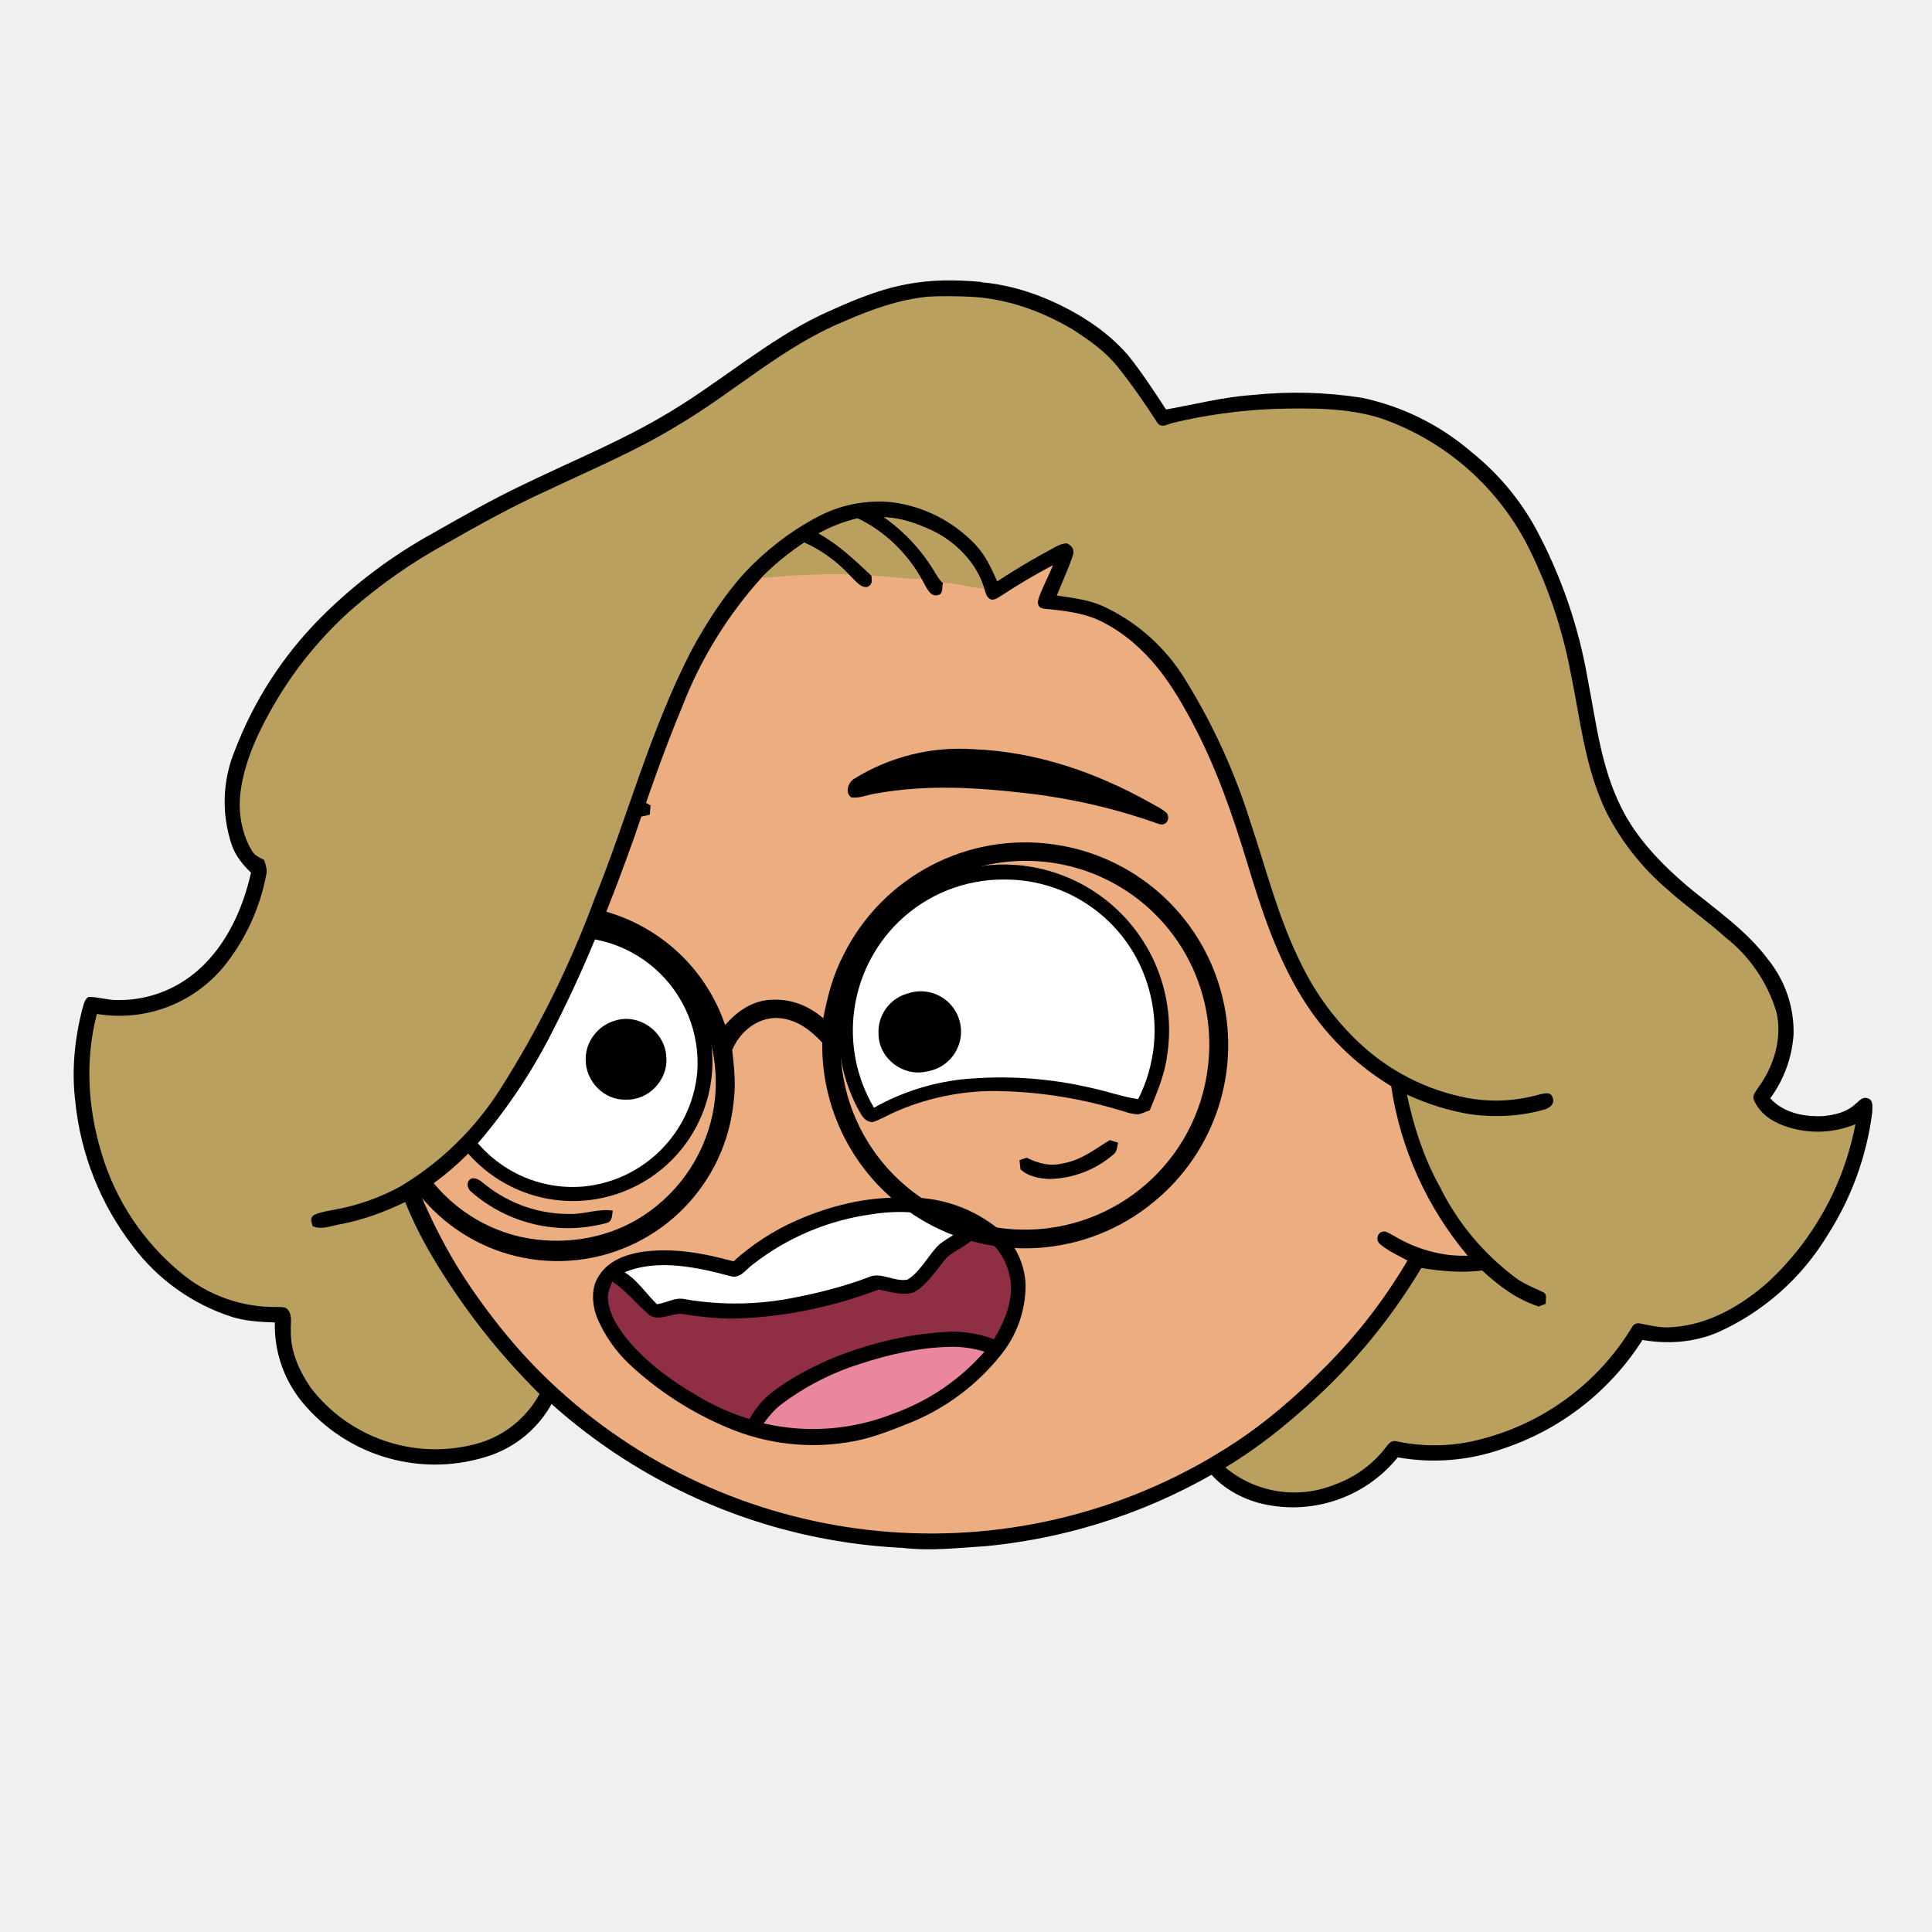
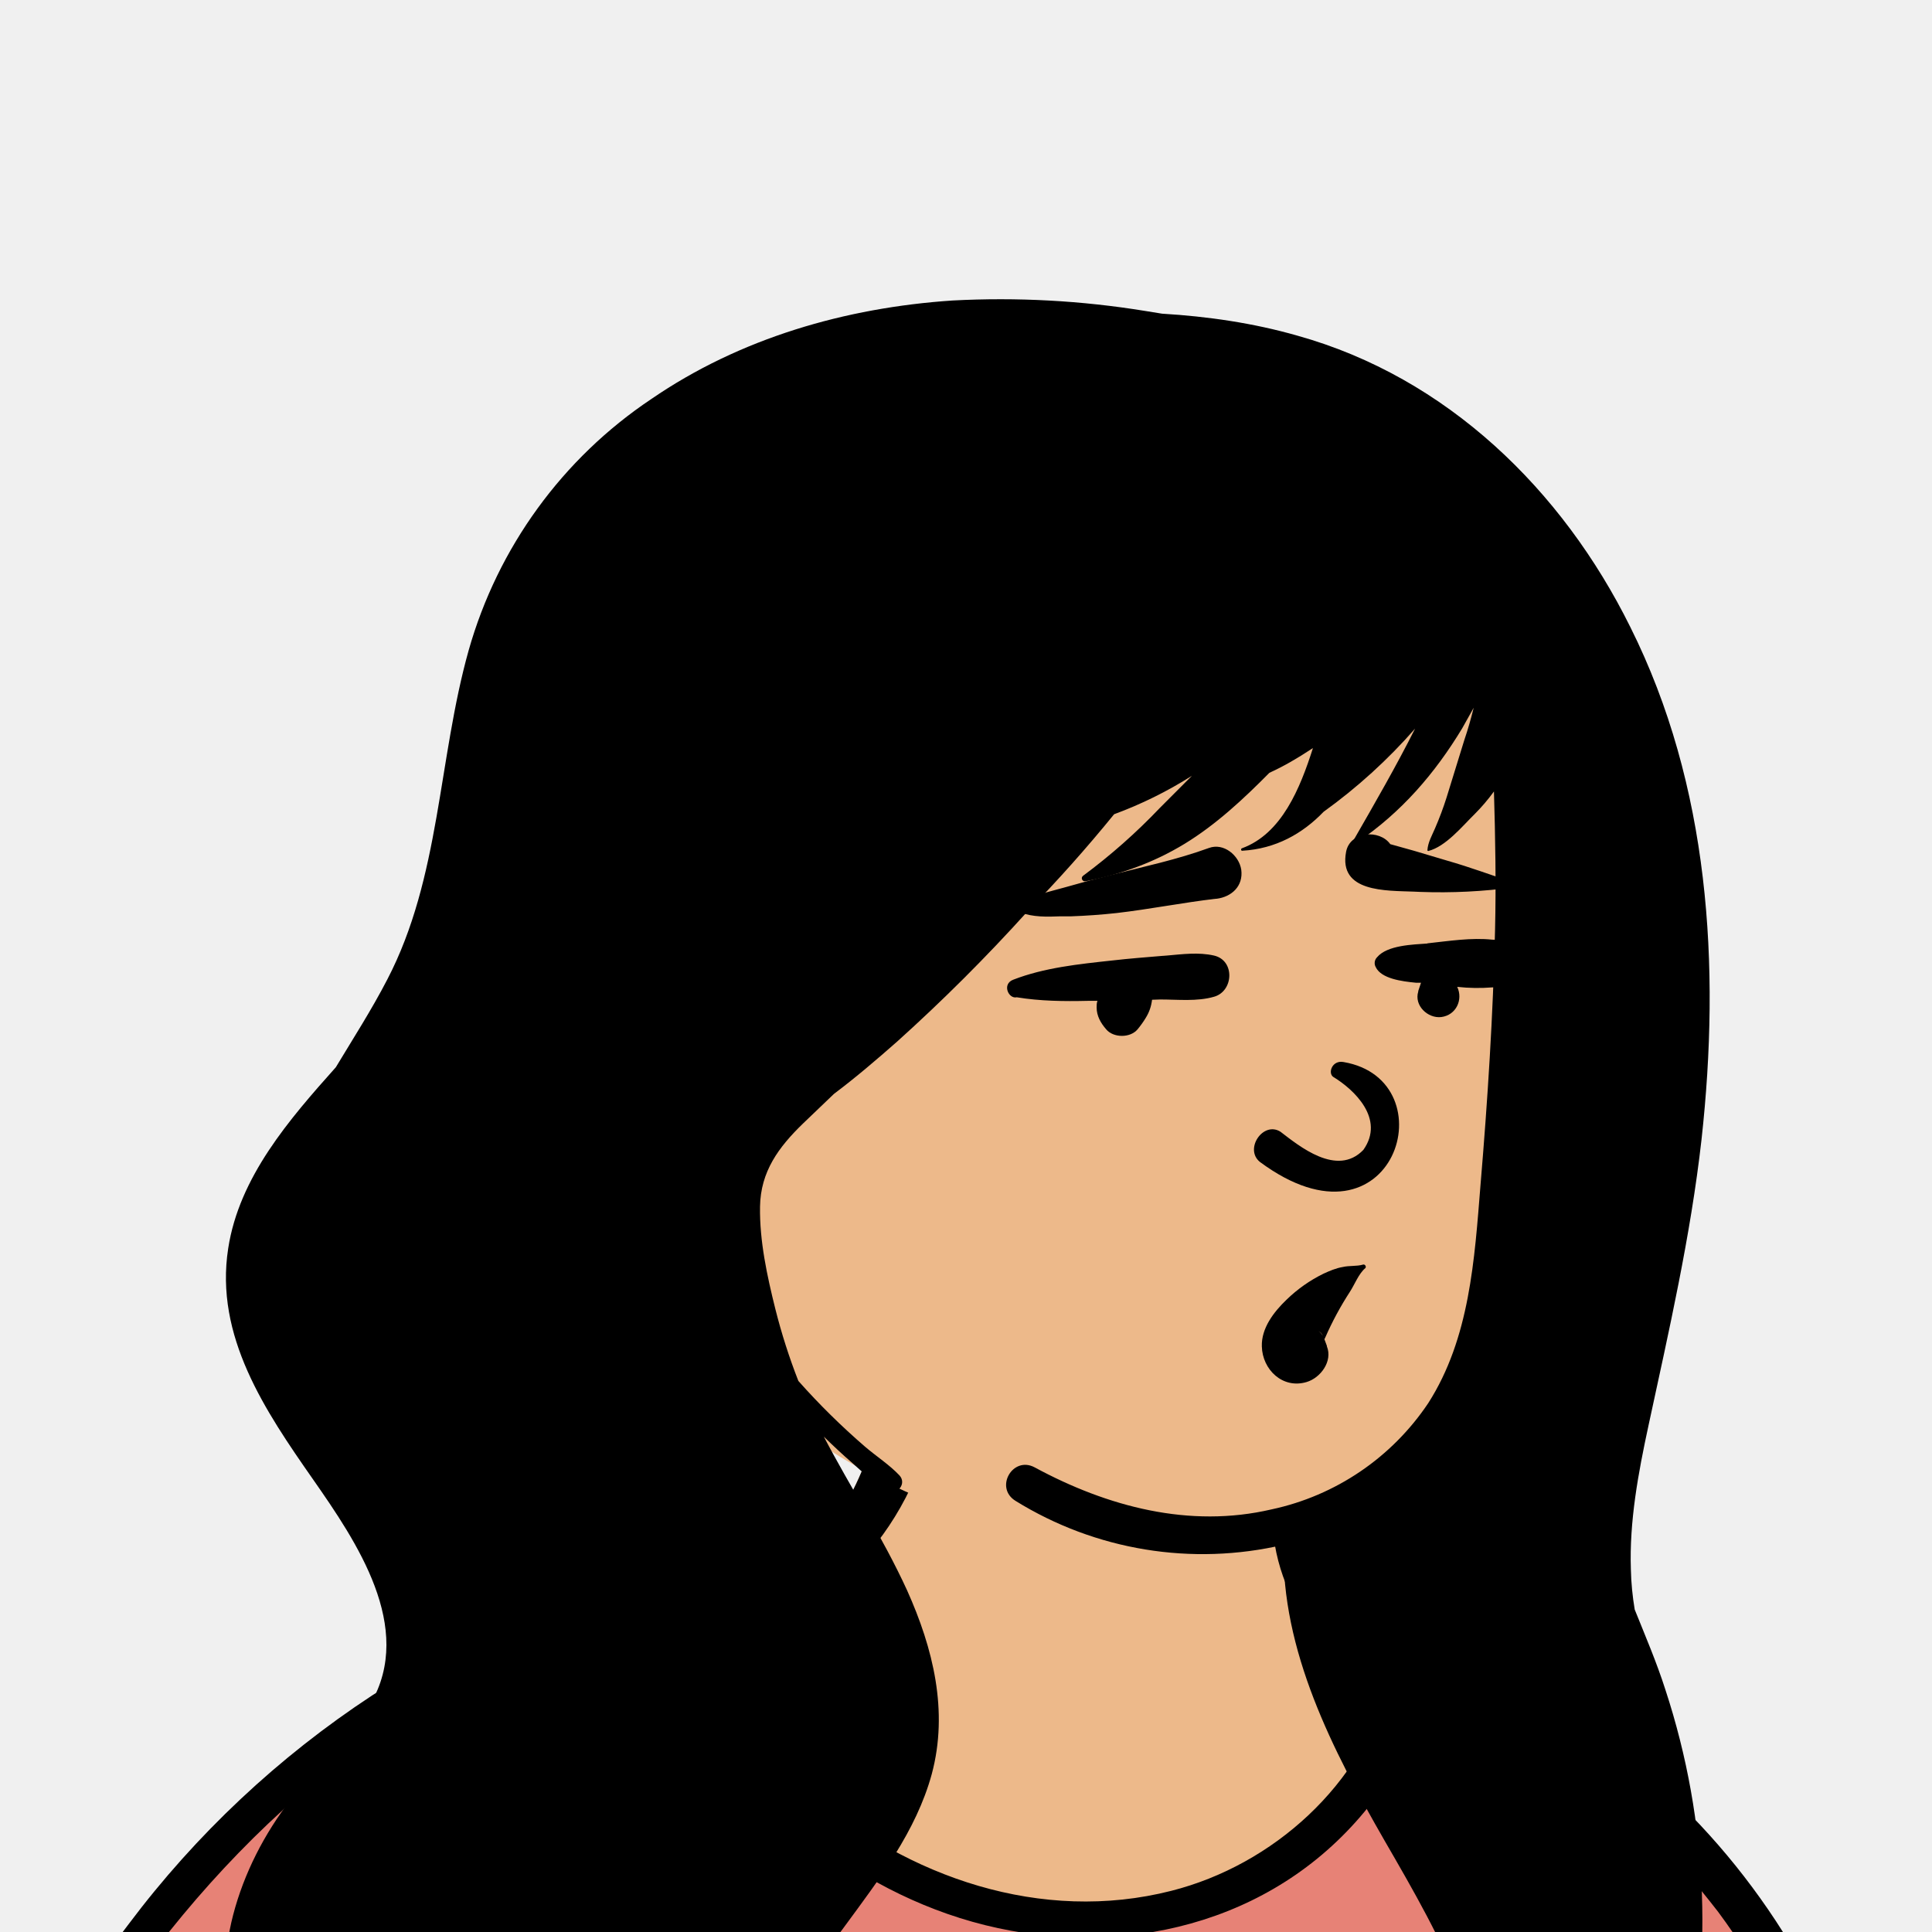
- <svg xmlns="http://www.w3.org/2000/svg" viewBox="0 0 762 762" fill="none" shape-rendering="auto">
+ <svg xmlns="http://www.w3.org/2000/svg" viewBox="0 0 704 704" fill="none" shape-rendering="auto" width="256" height="256">
  <mask id="viewboxMask">
-     <rect width="762" height="762" rx="60.96" ry="60.96" x="0" y="0" fill="#fff" />
+     <rect width="704" height="704" rx="0" ry="0" x="0" y="0" fill="#fff" />
  </mask>
  <g mask="url(#viewboxMask)">
-     <path d="M396 164.8a224.8 224.8 0 0 1 104.8 42.4c6.2 4.9 12.5 9.4 18 15a225.4 225.4 0 0 1 71.8 149 58.5 58.5 0 0 1 50.9 42.2 71 71 0 0 1-27.6 76.5c-11 7.7-24.5 12-38 11.7-5 0-10-1.6-15-1.8-1.9 2.2-3.3 4.9-4.8 7.3A223.3 223.3 0 0 1 389 609.8c-11 .7-21.9 2-33 .7a223.7 223.7 0 0 1-178.8-342.3A223.4 223.4 0 0 1 352 163.5c14.6-1.4 29.4-.3 44 1.3Z" fill="#000" />
-     <path fill-rule="evenodd" clip-rule="evenodd" d="M498.8 213.2A216 216 0 0 0 363 169c-13-.2-26.2 1.6-39 4a218 218 0 0 0-113.6 365.5 218.5 218.5 0 0 0 260.4 40.2c35-18.8 64.2-47.3 84.4-81.5l-3-1.6c-2.8-1.4-5.7-3-8-5-2.2-2-.3-5.8 2.7-4.7 1.5.7 3 1.6 4.4 2.4a55 55 0 0 0 59.6-3.6 64.5 64.5 0 0 0 25-69.8 53.1 53.1 0 0 0-24-31 52.6 52.6 0 0 0-47-2.8c-1.6.8-3.4 1.5-5 1.3-2.5-.2-2.8-4.2-.6-5.2 8-4 16.5-5.6 25.4-6.4a217 217 0 0 0-72-146.4c-4.4-4-8.7-8.1-13.9-11.3Zm107.6 196.2c2-1.2 1.3-5.1-1.4-5-2 0-4.2.8-6.2 1.6l-1.4.4a95.1 95.1 0 0 0-25.5 12.4c-2.2 2-2.2 4.4.1 6.2a92 92 0 0 0 5.2 2.8 36 36 0 0 1 13 9.2c-.2 1.9-2 3.4-3.4 4.5l-.2.2c-3.9 3-8.8 5-13.6 7-2.5 1-4.9 2-7.1 3.1-1.7.8-2.6 2.2-1.6 3.9 1 2 3.2 1.1 5 .5l.6-.2 5.4-2.3c5.4-2.3 11-4.5 15.4-8 2.7-2.1 5.1-5.1 5.4-8.7-.5-3.4-2.7-5.7-5.3-7.8a83 83 0 0 0-11.6-7.2l-1.1-.6c5.4-3 10.8-5.6 16.6-7.7l5-1.7a52 52 0 0 0 6.7-2.6Z" fill="#ecad80" />
-     <g transform="translate(-161 -83)">
-       <path d="M555 424a65.3 65.3 0 0 1 66.3 75.5c-1 7.6-4 14.4-6.8 21.4-1.5.6-3 1.2-4.4 1.6-3.2 0-6.4-1.4-9.4-2.2a176.2 176.2 0 0 0-47.7-7 97.3 97.3 0 0 0-39.3 8.4c-2.9 1.3-5.7 3-8.6 3.9-3.6-.3-4.4-3.2-6-5.8A65.9 65.9 0 0 1 512 442c11.6-11 27-17.5 43-18Z" fill="#000" />
-       <path d="M557 429.9a58.8 58.8 0 0 1 57.1 43.1 59.9 59.9 0 0 1-4.2 43.5c-6.2-.9-11.9-3-18-4.3a156.5 156.5 0 0 0-51.4-3.5 91.3 91.3 0 0 0-34.8 11.2 59.9 59.9 0 0 1 9.8-73.4 59.1 59.1 0 0 1 41.5-16.6Z" fill="#fff" />
-       <path d="M381.2 447a55.4 55.4 0 0 1 60 45.4 55 55 0 1 1-59.9-45.4Z" fill="#000" />
-       <path d="M376.5 453.7A49.6 49.6 0 0 1 436 506a49.9 49.9 0 0 1-45.1 45 49.3 49.3 0 0 1-14.5-97.3Z" fill="#fff" />
-       <path d="M519.4 474.7a15.9 15.9 0 1 1 7.1 30.9c-9.2 2.2-18.8-5-19-14.6a15.7 15.7 0 0 1 12-16.3ZM403.4 485.6c9.6-3.2 20 4.4 20.4 14.3.8 8.9-6.9 17.1-15.8 16.8-8.6.4-16-7.1-16-15.7-.2-7 4.8-13.5 11.4-15.4ZM598.8 532.7l3.2 1c-.5 1.7-.3 3.3-1.7 4.5A39.8 39.8 0 0 1 575 548c-3.8-.1-8.6-1-11.5-3.8l-.4-3.6 2.8-1c4.5 2.2 9 3.5 14.1 2.3 7.5-1.3 12.6-5.5 18.8-9.3ZM347 547.8c2.3-.5 4 1.4 5.6 2.6a52.7 52.7 0 0 0 33.4 11.4c5.8.1 10.9-2.2 16.7-1.3-.5 2.4 0 4.4-3 5a58 58 0 0 1-52.8-12.4c-1.8-1.4-2.2-4.4.2-5.3Z" fill="#000" />
+     <g fill-rule="evenodd" clip-rule="evenodd">
+       <path d="M705.3 1074a2351.1 2351.1 0 0 1-15.6-101c-1-7.7-2.5-16.4 2.7-22 7.3-8 14-14.8 14.8-26.2.8-10.7-2.8-22.4-5-32.8a809.4 809.4 0 0 0-17.3-64.7c-6.6-21.7-13.9-43.2-21.3-64.6-6.9-20-13.5-40.3-22.5-59.5-17-36.5-46-63.5-81.6-81.6-9-4.5-27-20.5-36.3-24-8.5-3.4-8.5 6.3-16.9 2.6-6.7-2.9-13-6.7-16.7-13.2-4-7-14.3-16.9-15.9-25-3.3-17.4.3-32.2-12-45.3a90 90 0 0 0-41.1-23.8c-33.7-9.3-78.5-2.8-98.8 28.5-9.7 14.9-13 33-26.2 45.1-11.4 10.7-8.8 18-23.6 23.4-.9.3-23.6-4.5-24.4-4.2-16.2-3.5-31.7 6.2-46.5 11.8a325.4 325.4 0 0 0-63 32.3 399.2 399.2 0 0 0-102.3 98.5 482.5 482.5 0 0 0-76.4 161c-1.7 6.4-3.5 13-1.5 19.4 1.7 5.3 5.4 9.2 9.8 12.4 6 4.3 18 7 17.7 15.7-.1 6.6-2.4 13.5-3.5 20-1.3 7.7-2.3 15.5-3.4 23.2-4.8 35.4-8.6 71-10.3 106.6a920 920 0 0 0-.5 106c.1 2.3.8 4.5 2 6.2-1 .4-1.2 2.4.1 2.7l2.7.5a12 12 0 0 0 7 2.4l5.5.2c19.3 4 38.6 7.9 58.1 10.8 23.8 3.5 47.6 6.3 71.5 8.7 49.2 4.8 98 3.2 147.1.6a1877 1877 0 0 1 147.4-2c49.2 1.4 98.4 3.5 147.6 4.4 55 1 110-.5 164.8-5 7.5-.5 12.2-6.5 10.7-14-8.9-44.7-19-89.1-27-134Z" fill="#edb98a" />
+       <path d="m201 597.5 1.2-.4c14.5-5.7 29.6-14.8 45.4-11.4.5-.2 10.8 1.9 17.9 3.2l-6.7 7L247 598c40.7 67.1 88.8 100.7 144.3 100.7 55.5 0 97.7-33.6 126.4-100.7l4-1c.4 0 1 .2 1.5.4 9.3 3.6 27.4 19.6 36.3 24.1 35.6 18 64.5 45 81.6 81.6 8.7 18.6 15.2 38 21.8 57.5l.7 2c7.4 21.4 14.7 43 21.3 64.6 6.3 20.4 12 41 16.6 61.8l.7 2.9c2.2 10.4 5.8 22 5 32.8a29 29 0 0 1-3 10.7l-80.4 29 38.4 261.3c-35.1 1.5-70.3 2-105.5 1.3-49.2-.9-98.4-3-147.6-4.3-47.7-1.2-95.3-.7-143 1.7l-12 .6a946.3 946.3 0 0 1-139.5-1l-3.1-.3v-38.3l16.3-212.9-83-15.6-81.3-39.5a21.7 21.7 0 0 1-5.6-8.8c-1.9-6-.5-12 1-18l.5-1.3a492.8 492.8 0 0 1 76.4-161A399.3 399.3 0 0 1 138 629.7c19.8-13 40.9-23.9 63-32.3Z" fill="#e78276" />
+       <path d="M232.2 584.6c5.1-.3 10.3.6 15.4 1 .4.1.6.8 0 .9-9 1.9-18 4.5-26.9 7.1l-3.8 1.2c-10 3-19.8 6-29.6 10-19.4 7.9-37.8 18.5-54.8 30.8C67.2 682.8 20 754.3-9.9 828.3a526 526 0 0 0-24.3 77c-.4 1.6-2 5.4-1 7 .7 1.3 3.6 2.1 5 2.9l4.5 2.3 25.2 12.9 2.3 1.1c38 18.6 78.4 34.4 121 35.5l.4-3.7a342 342 0 0 1 9.9-60c.3-1 1.6-.6 1.7.3 3 23.1 2 46.4 1 69.7-1.8 41-4.3 82.2-6.5 123.3-1.2 20.6-2.6 41-3.9 61.7-1.3 20.5-1.7 41.6-4.7 62-.6 4.6-6 7-10 6.6-4.4-.5-7.9-4.5-8-9 0-11.9 1.5-24 2.4-35.8l2.5-33.8c3.1-41.1 6.8-82.2 10.2-123.3a4771 4771 0 0 1 3.8-43.7C76.4 979.8 34.2 963-6.1 943.5c-.6 13.2-2 26.5-3.4 39.6-3.8 36.8-7.1 73.6-9.6 110.5a2254.2 2254.2 0 0 0-4.2 92.7l-.2 7c0 4.4-.5 8.5-4.3 11.7-3.7 3.3-8.9 3.5-12.6 0-5-4.6-4.2-10.9-4-17.1a1675.6 1675.6 0 0 1 1.8-47.2 1321 1321 0 0 1 10.5-109.5l2-14c3.5-26 7.5-52.7 15.5-77.9-3.1-1.5-6.2-3-9.3-4.7-5.5-2.7-11.2-5.4-16.6-8.4-4.2-2.5-7.9-5.8-9-10.8-1.4-5.5.6-11.5 2-16.9v-.4a502 502 0 0 1 26.6-80 523.2 523.2 0 0 1 67.8-117 353.8 353.8 0 0 1 88.7-83.3 239 239 0 0 1 53.8-25.7 142.6 142.6 0 0 1 42.8-7.5Zm90.1-66c6-6.5 18.1.2 15.2 8.8a108.2 108.2 0 0 1-34.7 52A79.4 79.4 0 0 1 247 598l1.7 2.4a321.1 321.1 0 0 0 46.1 52.6c36 31.2 84.8 48 132 36 37.1-9.4 69.8-38.8 79.4-76.2-1.3.6-3 .9-4.8.5-7.7-1.7-15.3-9.8-20.3-15.6-5.3-6.3-9.5-13-12.6-20.7-5.6-14-7.4-32.1.3-45.7 1-1.7 3-.7 3.3 1l.3 2.5c1.5 12.7 3.3 25 9.3 36.6a76 76 0 0 0 18.2 23.1c2.6 2 5.8 3.6 8.1 6l.5.4c.6-5 4.1-7.3 7.6-7.2 3.3.2 7.3 1.6 8.8 2.3l.1.1a341 341 0 0 1 65.1 42 259 259 0 0 1 88.4 129c7.5 25.3 11.8 51.4 16.3 77.4l2.8 16c4.2 23.9 8.9 48.4 18.4 70.7 2.5 5.7.6 11.1-5.5 13.4A1493 1493 0 0 1 688 953c3.7 16 6 32.5 8.7 48.5 6 34.1 13.2 68 19.4 102 3.2 17.5 6.1 35 9.3 52.3l4.7 25.2 2.4 13.6.1.7c.5 2.4 1 4.9.4 7.3-.8 2.7-2.9 4.6-4.8 6.6-1.6 1.6-3.8 1.6-5.7.7l-.7-.3c-3.4-1.6-6-3.2-7.3-7-.7-2.5-1-5.2-1.5-7.7a3535.6 3535.6 0 0 1-7.8-43.6l-1.6-9.1c-5.2-31.4-10.2-62.9-12.8-94.5-1-14-2.3-28.1-3.5-42.2l-.9-10.5c-1.1-13.3-2.5-27-2.7-40.5l-4.5 1.6L657 964c-5.5 2-12.5 6-18.4 5.2-2.9-.3-5-1.2-6.8-2.9 2 28.8 4.8 57.4 8.5 86a1965.7 1965.7 0 0 0 22 135c.6 3.2 1.4 6.4 1.9 9.6.5 3.7-.5 5.9-2.5 9-1.7 2.4-5 3.7-7.8 2-3.6-2.3-5.5-4.3-6.5-8.4-1-3.7-1.6-7.6-2.3-11.4a1654.2 1654.2 0 0 1-11.4-65.2c-7.8-52-12.7-104.4-15.2-156.8a1388 1388 0 0 1-1.4-77.8c0-13.3.5-26.6 1.4-39.9 1-13.4 3-26.5 4.8-39.8 0-.5.7-.5.7 0 .8 14.9 2.1 29.8 2.8 44.7.6 14.3.9 28.5 1.4 42.8.6 18.7 1.5 37.5 2.7 56.2a9.6 9.6 0 0 1 8.5-3.1c4.7-1 9.7-3.4 14.1-5l16.8-5.5 26.4-8.7a679 679 0 0 1-18-80.8l-2-12.3c-4-24.2-8.5-48.5-15.8-72a229.8 229.8 0 0 0-34.8-68.2 370.2 370.2 0 0 0-52.7-55.3C557 627 539.7 614 523 600c.1.9.2 2 0 3-3.5 25.9-17 50-35.8 67.9-37.7 36-93.6 43.4-142 26.5-46.7-16.3-88-55-102.6-102.8-.3-.8.8-1 1.3-.5l2.4 3.3c0-.4.2-.9.7-1a129 129 0 0 0 46.6-29.2 100.2 100.2 0 0 0 21.3-33.3l.4-1c1.7-5 3.2-10.2 7-14.2Z" fill="#000" />
    </g>
-     <g transform="translate(-161 -83)">
-       <path d="M545 378.5c24.7 1 48 9 69.5 21 2.2 1.3 4.9 2.5 6.8 4.3 1.3 2.4-.4 5.1-3.2 4.2a234.2 234.2 0 0 0-51-12c-20.4-2.4-40-3.7-60.3-.1-3.2.4-6.9 2.1-10 1.6-2.7-1.7-1.3-6.1 1.2-7.4a78.6 78.6 0 0 1 47-11.6ZM408 397c3.5.6 6.6 1.8 9.6 3.7a54 54 0 0 0-.3 3.6c-2.7.8-5.5 1.1-8.2 1.4a152 152 0 0 0-38.9 9.7 140.6 140.6 0 0 0-35.1 18.7c-2.9 2-4.2 4.8-8.1 4.4l-1.5-2.6c.9-1.6 1.6-3.2 2.7-4.7a90 90 0 0 1 38.6-29.3c12.7-5.2 27.6-8 41.2-5Z" fill="#000" />
-     </g>
-     <g transform="translate(-161 -83)">
-       <path d="M517 555.4a55.3 55.3 0 0 1 38.6 13c6 5.6 9.7 13.4 9.9 21.6a43.7 43.7 0 0 1-9.9 27.6 88.3 88.3 0 0 1-35.5 26.5c-7.3 2.9-14.4 5.8-22.1 7.3a86.3 86.3 0 0 1-50-5.3 131 131 0 0 1-38.4-24.7 54.5 54.5 0 0 1-13.2-18.9c-2-5.5-2.4-12 1.2-16.9 3.7-5.4 10-7.7 16.2-8.8 12.6-1.8 24.4.4 36.5 3.7a92 92 0 0 1 25-16.2c13-5.7 27.4-9.3 41.7-8.9Z" fill="#000" />
-       <path d="M542.5 566.4c-3.5 2.6-7.4 4.7-10.9 7.3-4.3 4-7.6 11-12.7 14-5.2 1-10.5-3.2-15.2-1-9.3 3.5-18.8 6-28.5 7.9a117.6 117.6 0 0 1-43.6.9c-4.3-1.1-7.2 1.3-11.5 1.9-4.4-4.3-7.5-9.3-12.7-12.6 12.7-5.4 28.7-2 41.6 1.5 4 1.2 6-2.5 8.8-4.5a97.4 97.4 0 0 1 47.2-19.9 68.3 68.3 0 0 1 37.5 4.5Z" fill="#fff" />
-       <path d="M548 570a25.8 25.8 0 0 1 11.8 21c-.2 7.4-3 14-6.8 20.2a45.8 45.8 0 0 0-20-2.8c-14.4.9-28.6 4.4-42 9.6-9 3.7-18 8.3-25.7 14.3-3.7 3-6.4 6.2-8.7 10.4a93.4 93.4 0 0 1-21.6-9.8c-9.9-5.8-19-12.6-26.4-21.4-3.8-4.7-7.6-10.4-7.8-16.5-.2-2.3.9-4.4 1.7-6.6 5.4 3.7 9.4 8.7 14.2 12.9 4 3.4 9.2-.7 13.8 0 5.8 1 11.6 1.5 17.5 1.8 20.4-.2 40.6-4.3 59.6-11.5 4.2.8 10 2.7 14 1 5-2.8 8.6-8.6 12.2-12.9 1.5-1.8 3.8-3 5.7-4.2 3-1.7 5.5-4 8.5-5.6Z" fill="#8F2E45" />
-       <path d="M536 614.2c4.5-.1 9 .6 13.3 1.9a86.5 86.5 0 0 1-35.8 24.4 86.1 86.1 0 0 1-51.3 3.9c2-2.8 4.1-5.3 6.8-7.4a103 103 0 0 1 31-16c11.5-3.8 23.9-6.6 36-6.8Z" fill="#EA869E" />
-     </g>
-     <g transform="translate(-161 -83)" />
-     <g transform="translate(-161 -83)">
-       <path fill-rule="evenodd" clip-rule="evenodd" d="M577 416.1a79.9 79.9 0 0 1 39 141 79.6 79.6 0 0 1-92.5 6.4 80 80 0 0 1-38.2-69.3c-5-5.3-10.7-9.6-18.3-9.7-7.8.1-14.3 5.7-17.2 12.6.7 6.7 1.5 13.3.6 20a69.8 69.8 0 0 1-135.8 15.3 69.7 69.7 0 0 1 21-75.7 71 71 0 0 1 46.4-16.8 69.8 69.8 0 0 1 65 47.4c4.9-5.7 11.3-10 19-10 7.4-.3 14.2 2.6 19.7 7.3 1.7-8.7 3.8-17 8-25a80 80 0 0 1 83.3-43.5Zm-25.5 7.8a72.4 72.4 0 0 1 85.9 80 72.7 72.7 0 1 1-85.9-80Zm-147.4 28a62.6 62.6 0 1 0-37.9 118.9c15.5 3.4 32.1 1.3 45.9-6.7a63.3 63.3 0 0 0 30-41.9 62.7 62.7 0 0 0-38-70.4Z" fill="#000" />
-     </g>
-     <g transform="translate(-161 -83)">
-       <path d="M548 194.3c8.7.8 17.2 3 25.3 6.4 12 5 24 12.4 32.6 22.4 5.4 6.7 10.2 14.1 15 21.4 11.4-2 22.4-4.9 34-5.7a167 167 0 0 1 43.3 1.1 97 97 0 0 1 43.3 21.5 100.4 100.4 0 0 1 25.2 30 195.3 195.3 0 0 1 20.5 59.4c3.4 17.3 5.2 34.7 13.3 50.8 5.9 12 15.9 22.3 26 30.9 11 9.1 23.3 17.4 31.9 29a45.3 45.3 0 0 1 10 29.5 48 48 0 0 1-9.2 25.2c5.4 5.8 13.1 7.3 20.8 7 4.4-.4 9.3-1.5 12.6-4.6 1.6-1.2 2.8-3.2 5.1-2.4 2.4.7 1.7 4 1.7 5.8a117 117 0 0 1-17.5 48 96.8 96.8 0 0 1-43.4 38.5c-9.4 4-19.6 4.7-29.7 3a103.9 103.9 0 0 1-54.8 42.8 81.3 81.3 0 0 1-41.7 3.5 53.3 53.3 0 0 1-55.1 17.9c-7.4-2.1-14.7-6.3-19.5-12.4-1-1.4-1.6-3.4 0-4.6 2.4-2 5.4-3.3 8-5 13.8-9 26.6-20 38.2-31.8a210.3 210.3 0 0 0 33-43c1.3-2.3 3-3.1 5.6-2.3 5.8 2.1 11.4 1.5 17.4 1.7a134.2 134.2 0 0 1-30.2-66.9 105 105 0 0 1-35.2-35c-9.9-16.1-16-34.5-21.4-52.5-6-19.7-12.5-38.6-22.3-56.8-4.4-8.2-9.3-16.4-15.5-23.4-6.2-7-13.7-13-22.3-16.7-6.6-2.6-13.1-3.2-20-3.9-2.2-.1-3-1.6-2.5-3.6 1.5-4.7 4-9 5.8-13.6-7 3.7-13.8 7.7-20.3 12-1.2.7-2.6 1.8-4 1.6-2.1-.8-2.1-2.6-2.8-4.3-3-10.3-11-18.1-20.5-22.9-6-2.8-12.2-5-19-5.3a71 71 0 0 1 20.3 22c.8 1.4 1.6 2.8 2.9 3.9-.5 1.6.3 4.4-2 4.8-3.4 1.1-5-4.4-6.5-6.5a57.9 57.9 0 0 0-25.1-23.7 59.3 59.3 0 0 0-15.4 5.9c7.7 4.2 14.4 10.6 20.8 16.6.1 2 .6 3.5-1.6 4.5-3 .5-5.4-3.4-7.5-5.1a55 55 0 0 0-17.4-12.4c-6 4-11.7 8.6-16.8 13.8a165 165 0 0 0-31.4 51.1c-7 16.8-13 34-18.8 51.2-9 25.3-19.1 50.8-31.3 74.7a221.3 221.3 0 0 1-29.3 44.8c-7 8.2-15.4 15.3-24.4 21.1a135 135 0 0 0 12.4 24.8c10.8 17.2 23.2 33.9 37.8 48.1 1.9 2.2 5.5 4 3.6 7.3a44.2 44.2 0 0 1-25.2 23 68 68 0 0 1-74.7-21 47.7 47.7 0 0 1-10.7-31.3c-5.6-.2-11.2-.5-16.6-2.1a79 79 0 0 1-39.4-28 111.7 111.7 0 0 1-22.7-57c-1.5-12-.3-24.5 2.7-36.3.5-1.5 1-4.6 2.7-5 3.3 0 6.6 1 9.9 1.2a47 47 0 0 0 33.4-12c11-9.8 17.4-24 20.6-38.2-3.2-3.1-6-6.5-7.5-10.7a53 53 0 0 1 1.2-37.7 150 150 0 0 1 33.4-51.8 196 196 0 0 1 45-33.9c11.8-6.7 23.5-13.4 35.8-19.2 20-9.7 39.3-17.4 58.1-28.9 19.5-11.8 38-27.8 58.4-37.6 10.8-5 22.1-10 33.8-12.2 10-2 19.8-1.9 29.8-1Z" fill="#000" />
-       <g fill="#b9a05f">
-         <path d="M527 200c5.3-.3 10.7-.2 16 0 14.7.6 28.5 5.5 41 12.9 6.7 4.3 13.1 8.8 18 15 5.6 7 10.6 14.3 15.4 21.7 1.5 2.5 4.1.7 6.1.2a206 206 0 0 1 39.7-5.5c14-.4 29.4-.6 42.8 3.8a103 103 0 0 1 58.6 52.3 189.4 189.4 0 0 1 15.7 47c4 19.1 5.7 38.3 14.3 56a99.5 99.5 0 0 0 23.8 30.2c7.4 6.7 15.6 12.3 23 19a59 59 0 0 1 20.2 29.4c2.5 10.5-1 21.7-7.3 30.2-1 1.7-2.3 2.7-1.5 4.8 2.3 5 6.5 8 11.5 9.9a39 39 0 0 0 28.5-.5A114 114 0 0 1 858 589c-10.3 9-23 16.4-37 17.4-4.5.5-8.7-.5-13-1.4-1.5-.3-2.7.2-3.4 1.6a98 98 0 0 1-59 43.9 71.3 71.3 0 0 1-33.6 1c-2-.6-3.2.7-4.3 2.2a44 44 0 0 1-20.2 14.8 42.4 42.4 0 0 1-43.2-6.7c9.9-6 19.3-13 28-20.6a233 233 0 0 0 49.3-58.1c7.9 1.3 16 2 24 1 6.6 6.1 13.6 11.4 22.3 14.2l2.8-1.1c-.2-1.6.7-3.7-1-4.5-3.4-1.7-7-3-10.2-5.2a100 100 0 0 1-30.8-36.8l-.3-.5c-6-11-9.9-23.2-12.5-35.5a97.6 97.6 0 0 0 25.1 7.8c9.8 1.3 20 .8 29.5-2 2-.7 3.8-2.3 2.9-4.5-.6-2.5-3-1.8-5-1.4a62 62 0 0 1-28.9 1.4 85.6 85.6 0 0 1-42.1-21.4 106.5 106.5 0 0 1-23-31c-9.3-18.5-13.8-37.3-20.3-56.6a245 245 0 0 0-25.4-55.6 74.7 74.7 0 0 0-32-29c-6.1-2.9-12.3-3.5-18.9-4.5 2.1-5.3 4.6-10.5 6.4-16 .7-2.2-.5-3.8-2.5-4.6-2 .1-3.8 1-5.5 2-7.5 4-14.7 8.3-21.9 13-2.4-5.4-4.7-10.5-8.9-14.8a54.9 54.9 0 0 0-32.4-16.4 51.7 51.7 0 0 0-30 6c-10.5 5.6-20 13-28.2 21.7-8.2 9-15 19.6-20.8 30.2-16.6 31.9-25.3 65.8-38.5 98.5a395.8 395.8 0 0 1-37.1 74.9 119.1 119.1 0 0 1-39.4 38.5 86 86 0 0 1-26 9.2c-2.6.5-5.5.9-7.9 2-2 1-1.3 2.8-.8 4.4v.2h.2c3.3 1.4 7.1-.2 10.5-.8 9-1.7 17.5-4.8 25.8-8.8 3 7.4 6.6 14.6 10.7 21.5a270.2 270.2 0 0 0 42.3 54.2 40.3 40.3 0 0 1-25.8 19.9 62 62 0 0 1-64.4-22.3c-4.6-6.7-8-14.2-7.9-22.4-.2-2.8.8-6.2-1.2-8.5-1-1.2-3-1-4.5-1a57.6 57.6 0 0 1-37.3-13.2 96.8 96.8 0 0 1-31.6-47.3c-5.5-17.9-6.6-37-1.9-55.1a53.4 53.4 0 0 0 50-18.6A81.5 81.5 0 0 0 266 428c.5-2-.2-3.8-.8-5.8-1.9-1-3.7-1.7-4.8-3.6-3.7-6-5.2-13.6-4.8-20.6.9-12 6.1-24 12-34.5A152.9 152.9 0 0 1 299 324a210 210 0 0 1 37.6-26.4c13.3-7.6 26.7-15 40.6-21.3 17.7-8.4 35-15.6 51.4-25.7 22.1-13.1 41.4-31 65.2-40.8 10.7-4.7 21.5-8.6 33.2-9.8Z" />
-         <path d="M509.7 287c6.8.3 13 2.5 19 5.3a38.9 38.9 0 0 1 20.5 22.9c-5.6-.4-10.7-2.3-16.3-2.3-1.3-1-2-2.5-3-3.9a71 71 0 0 0-20.2-22ZM499.3 287.5c10.8 5 19 13.6 25 23.7-6.6.3-13-1-19.6-1.2-6.4-6-13.1-12.4-20.8-16.6 5-2.8 9.8-4.6 15.4-6ZM478.2 297a55 55 0 0 1 17.4 12.4c-6.6.1-13 0-19.6.5-4.9 0-9.7 1-14.6.9 5-5.2 10.8-9.8 16.8-13.8Z" />
+     <g transform="matrix(.99789 0 0 1 156 62)">
+       <g fill-rule="evenodd" clip-rule="evenodd">
+         <path d="M405.9 203.2c-10.3-37.2-49.7-53.4-85.2-56-96-10-193.7 43.5-236.3 130.3-34 66-35.1 135.2 38.1 172.8L135 457c3.7 3.4 7.5 6.7 11.7 9.5a228 228 0 0 0 136.2 35.1c70-1.4 95-49 110.4-109.9 16.1-60.6 25.1-126.5 12.6-188.5Z" fill="#edb98a" />
+         <path d="M451.8 553.7c-3.2-10-7.3-19.5-11.2-29.2-.8-4.8-1.3-9.7-1.4-14.6-.6-17.5 2.7-35.2 6.4-52.3 7.5-34.7 15.4-69 19.4-104.4 7-63.2 2.9-129-26-186.7-24.8-50-67-91-121.6-106.2-16.1-4.6-32.7-7-49.4-8l-6.2-1a329.7 329.7 0 0 0-70.3-3.8c-39 2.6-77.6 13.7-110 35.9A163.8 163.8 0 0 0 14.8 175C3.6 214.8 4.5 257.7-14.9 294.9c-5.7 11-12.4 21.4-18.8 32-17 19-35.3 40-39.3 66-5 32 13.5 59.2 31 84.2 15.8 22.6 37.2 53.9 21 81.7-7.7 13.2-20 23-29.2 35-9.6 12.4-17 26.7-21 42a89.2 89.2 0 0 0 18.9 80.9 99.1 99.1 0 0 0 37 25.4c14.4 6.1 28.5 12 40.4 22.4 5.4 4.8 10.4 10 15 15.5 4.4 6.8 9.5 13.2 15.3 19 6.3 6.5 18.7-2.3 13-9.9l-1.4-1.7A515 515 0 0 0 54 771a90.5 90.5 0 0 1-11.8-71.7 88.6 88.6 0 0 1 7.2-18.2l2 5c3 6.3 7 13.8 12.1 20.2.2 4.4.9 8.7 2.1 13 8 26.4 34.4 39.4 58.3 49.6l7 2.9c6.2 2.6 12.8-6.3 8.9-11.7l-3-4.3a85.7 85.7 0 0 1-13.5-58.7c3.2-21.9 16-40 28.9-57.3 12.5-17 26-34.5 31.7-55.3 6.2-23 .5-45.9-9-67-8.9-19.4-20.6-37.3-30.4-56 3.4 3.3 6.8 6.5 10.4 9.6 4 3.5 8.1 7.6 13 10 3.4 1.9 7-2.5 4.2-5.5-3.7-3.9-8.4-6.9-12.5-10.4a257.4 257.4 0 0 1-24.4-24 217 217 0 0 1-8.4-26.2c-3-12-5.8-24.8-5.6-37.3.2-12.8 6.8-21.7 15.7-30.3l11.3-10.8c8-6 15.6-12.5 23-19a649 649 0 0 0 47.5-47.3 524.8 524.8 0 0 0 31.8-35.6 150 150 0 0 0 28.4-14l-11.7 11.7a217.3 217.3 0 0 1-28 24.7c-1 .7-.4 2.3 1 2 12.8-2.5 24.8-6.8 36-13.6 11.5-7 21.6-16.4 31-25.9 5.3-2.4 10.4-5.4 15.1-8.5l.8-.5c-4.7 14.7-11.4 31.2-25.9 36.5-.5.1-.4 1 .1.9 12.2-.7 22-6.2 29.7-14.2a197.6 197.6 0 0 0 33.4-30.3c-6.9 13.7-14.6 27-22.2 40.2-.4.7.4 1.7 1.1 1.2 16.1-10.9 28.3-25 38.3-41.5l4.2-7.5c-1 4-2.1 7.9-3.4 11.7l-6.5 21c-1.2 3.8-2.6 7.5-4.2 11.2-1.1 2.6-2.6 5.1-2.8 8 0 .2.2.3.3.3 6.4-1.6 12.4-9 17-13.5 2.5-2.5 4.9-5.3 7-8.2.5 16.8.8 33.6.4 50.5-.7 31-2.7 62-5.3 92.8-2.2 27.2-3.9 55.9-19.1 79.6A92 92 0 0 1 308 488c-30 7-60-1-86.5-15.3-8-4.3-14.8 7.4-7 12.2a130 130 0 0 0 97.9 16c-1 38.5 18 75 36.8 107.7 10.6 18.3 21.2 36.5 28.7 56.3a192.2 192.2 0 0 1 12 52.3c1.8 21.2 0 42.5-2.9 63.5l-.5 3.4c-.6 4.5 3.4 8.3 7.8 6 19.4-10.2 27.8-32 32.9-52 4.8-18.9 8-38 9.8-57.4 2.6 7.3 4.8 14.8 6.4 22.4l.7 3.3c1.3 6.3 10.9 5.9 12.4 0l.8-3.3a269.2 269.2 0 0 0-5.5-149.4" fill="#000" />
      </g>
    </g>
-     <g transform="translate(-161 -83)" />
+     <g transform="translate(315 248)">
+       <path fill-rule="evenodd" clip-rule="evenodd" d="M181.7 212.8c.7-.2 1.3.8.8 1.3-2.4 2-3.9 6-5.6 8.6a116.6 116.6 0 0 0-9 16.7l-.3.6.9 2.4v.2c2.2 5.4-2.3 11.5-7.4 13-8.7 2.6-16.1-4.5-16.3-13-.2-6.6 4.3-12.5 9-17a52 52 0 0 1 13.5-9.5c2.2-1 4.5-2 6.9-2.4 2.5-.6 5.1-.2 7.5-.9ZM165.4 237c.6.3 1.2 1 1.6 1.8a3 3 0 0 0-1.6-1.8Zm5.4-92.6c7.6 4.6 19 15.3 11 26.6-9.6 10-23.4-1.4-30.2-6.6-6.3-4-13.3 6.3-7.5 11 49 36.3 69-29.8 30.5-36.4-4.2-.8-5.8 4-3.8 5.4Zm-62-44.1 1.3-.1c5.8-.5 11.6-1.3 17.3 0 7.7 1.8 7.1 13 0 15-6.2 1.8-13.2 1-19.6 1l-3 .1c-.3 2.4-1 4.5-2.3 6.6-.9 1.5-2 3-3 4.2-2.7 3.2-8.8 3.1-11.4 0-2-2.3-3.5-4.9-3.5-8 0-.8 0-1.6.3-2.4h-3.6c-8.6.2-17.3.1-25.8-1.3-3 .7-5.5-4.8-1.3-6.4 11.3-4.4 24-5.7 36-7 6.1-.7 12.4-1.2 18.5-1.7Zm96.4-4.6h.3c7.4-.8 15.7-2.1 23.2-1.3a8.7 8.7 0 0 1 0 17.4 67 67 0 0 1-12.7-.2c2.2 4.7-.4 10.3-5.8 11-4.9.6-10-4.2-8.4-9.3v-.2l1-3H201c-5.3-.5-12.7-1.5-14.7-5.7a3 3 0 0 1 .5-3.6c3.7-4.4 13-4.6 18.4-5ZM125.5 61c5.4-2 11 2.7 11.8 7.9.8 6-3.5 9.9-9 10.6h-.3c-12 1.4-24 3.8-36.1 5.2-5.5.6-11 1-16.6 1.2h-4c-4.8.2-10 .3-14.4-1.4-1.2-.4-1.8-2-.4-3 4.7-3.4 11.1-4.6 16.7-6.2A452 452 0 0 1 90 70.8c11.8-3 24-5.6 35.5-9.8Zm50 1.4c1.4-7.5 12.2-8.3 16.1-2.8l8.6 2.4 12.1 3.6c8.4 2.4 16.5 5.4 24.8 8.2.8.3.6 1.4-.2 1.5a199.8 199.8 0 0 1-34.4 1.7l-2.3-.1c-10.2-.4-27.5.3-24.7-14.5Z" fill="#000" />
+     </g>
+     <g transform="translate(279 400)" />
+     <g transform="translate(179 343)" />
+     <g transform="translate(203 303)" />
  </g>
</svg>
